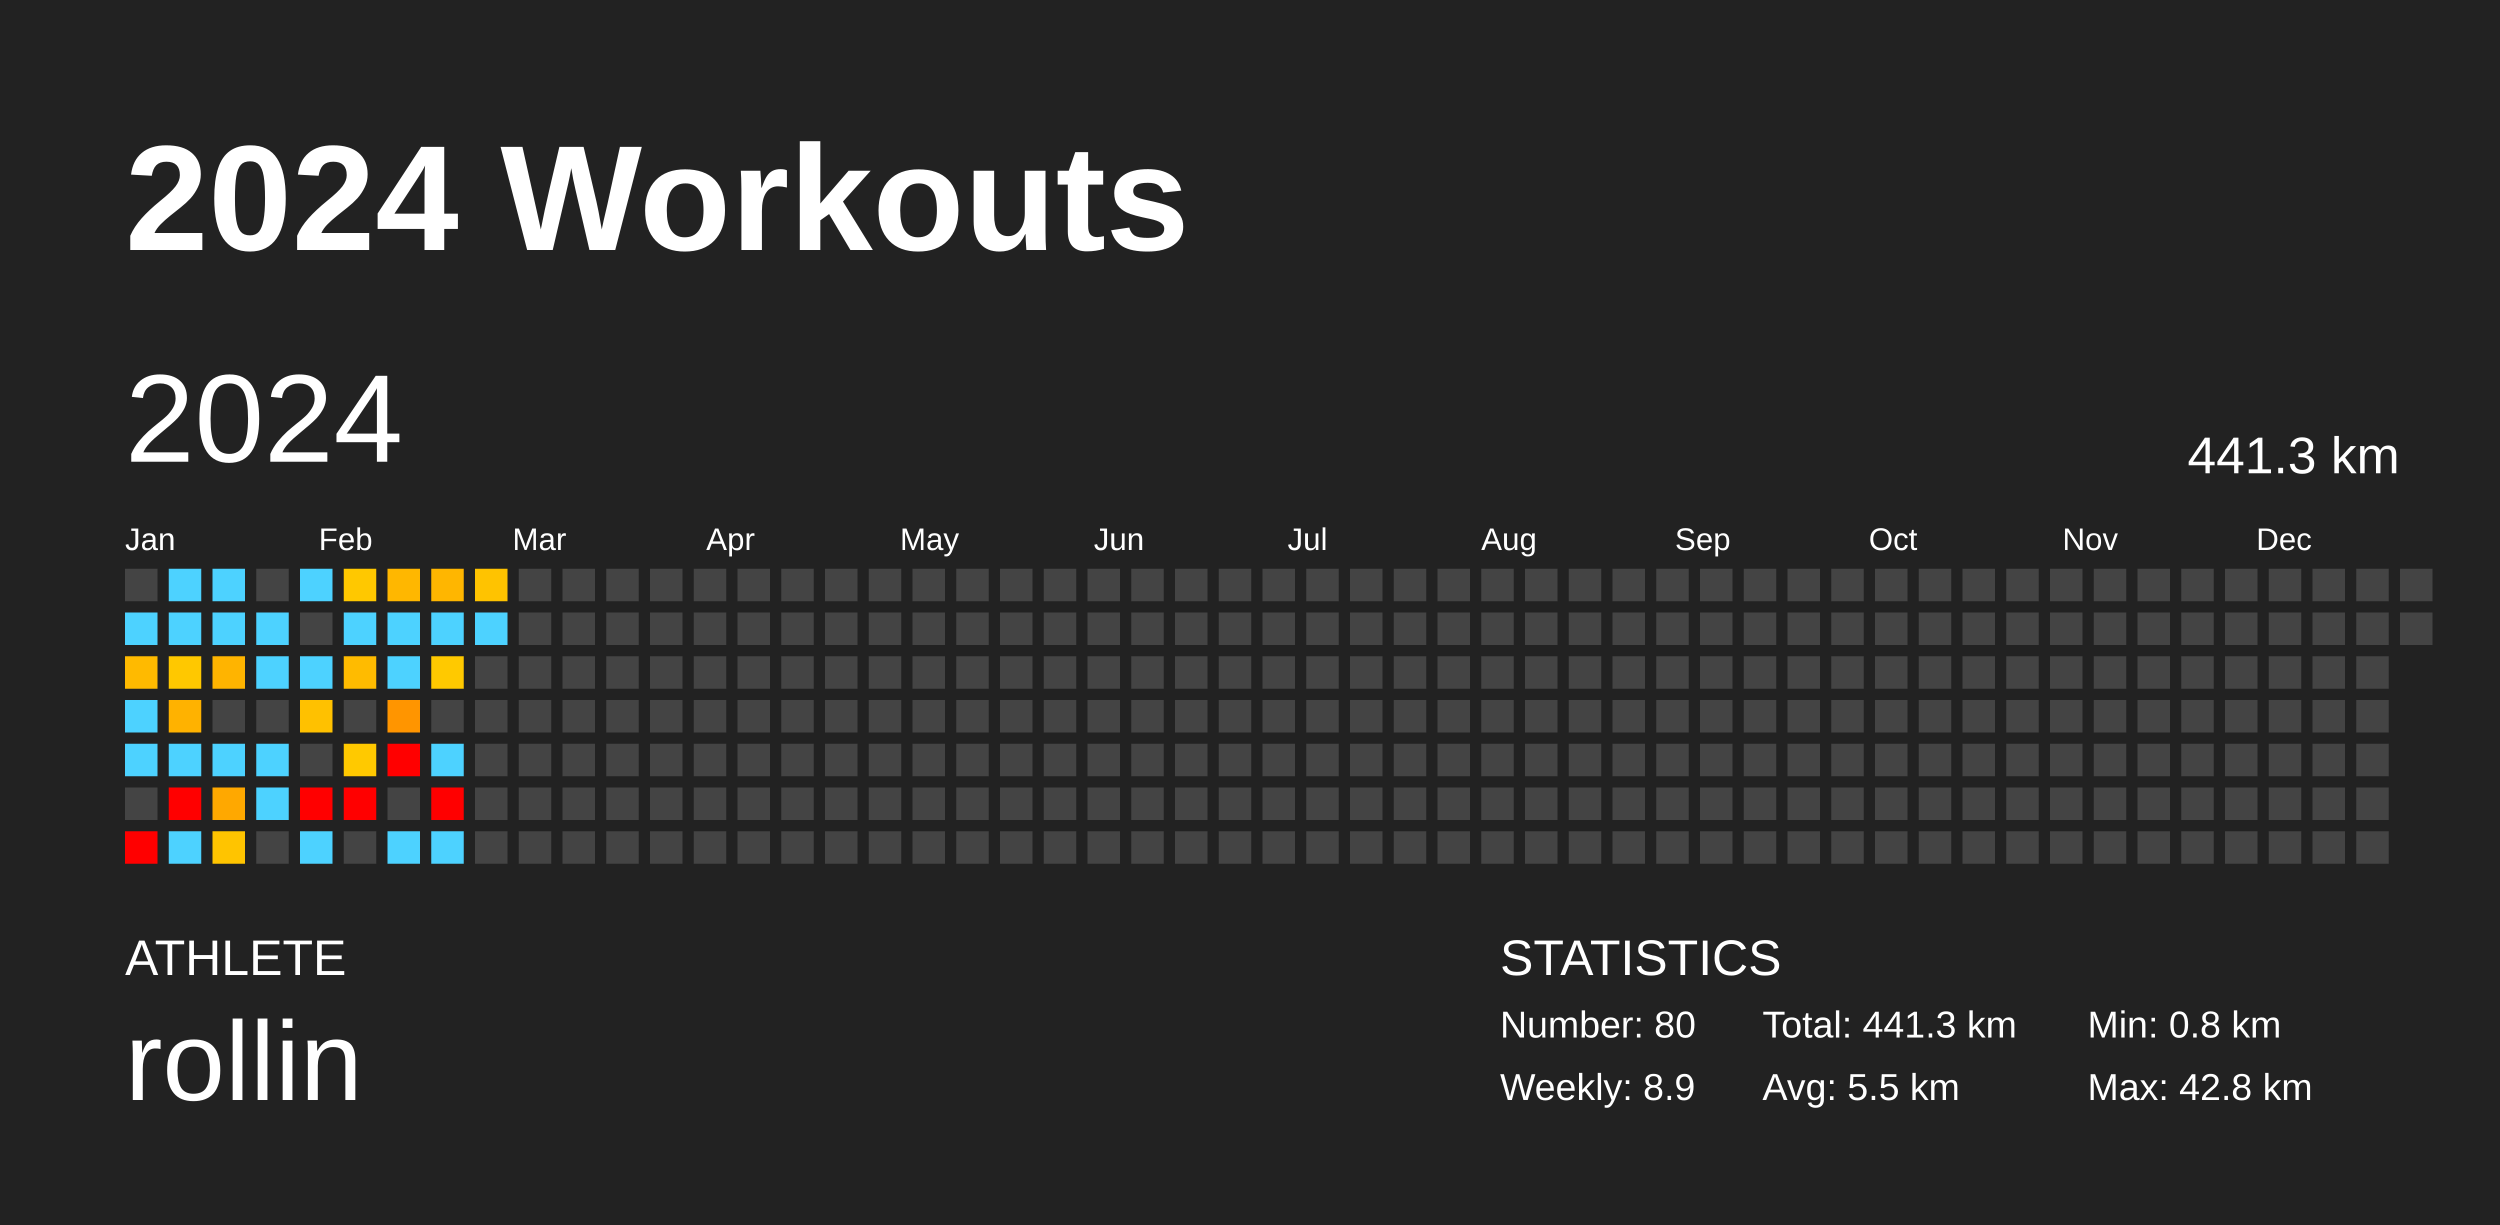
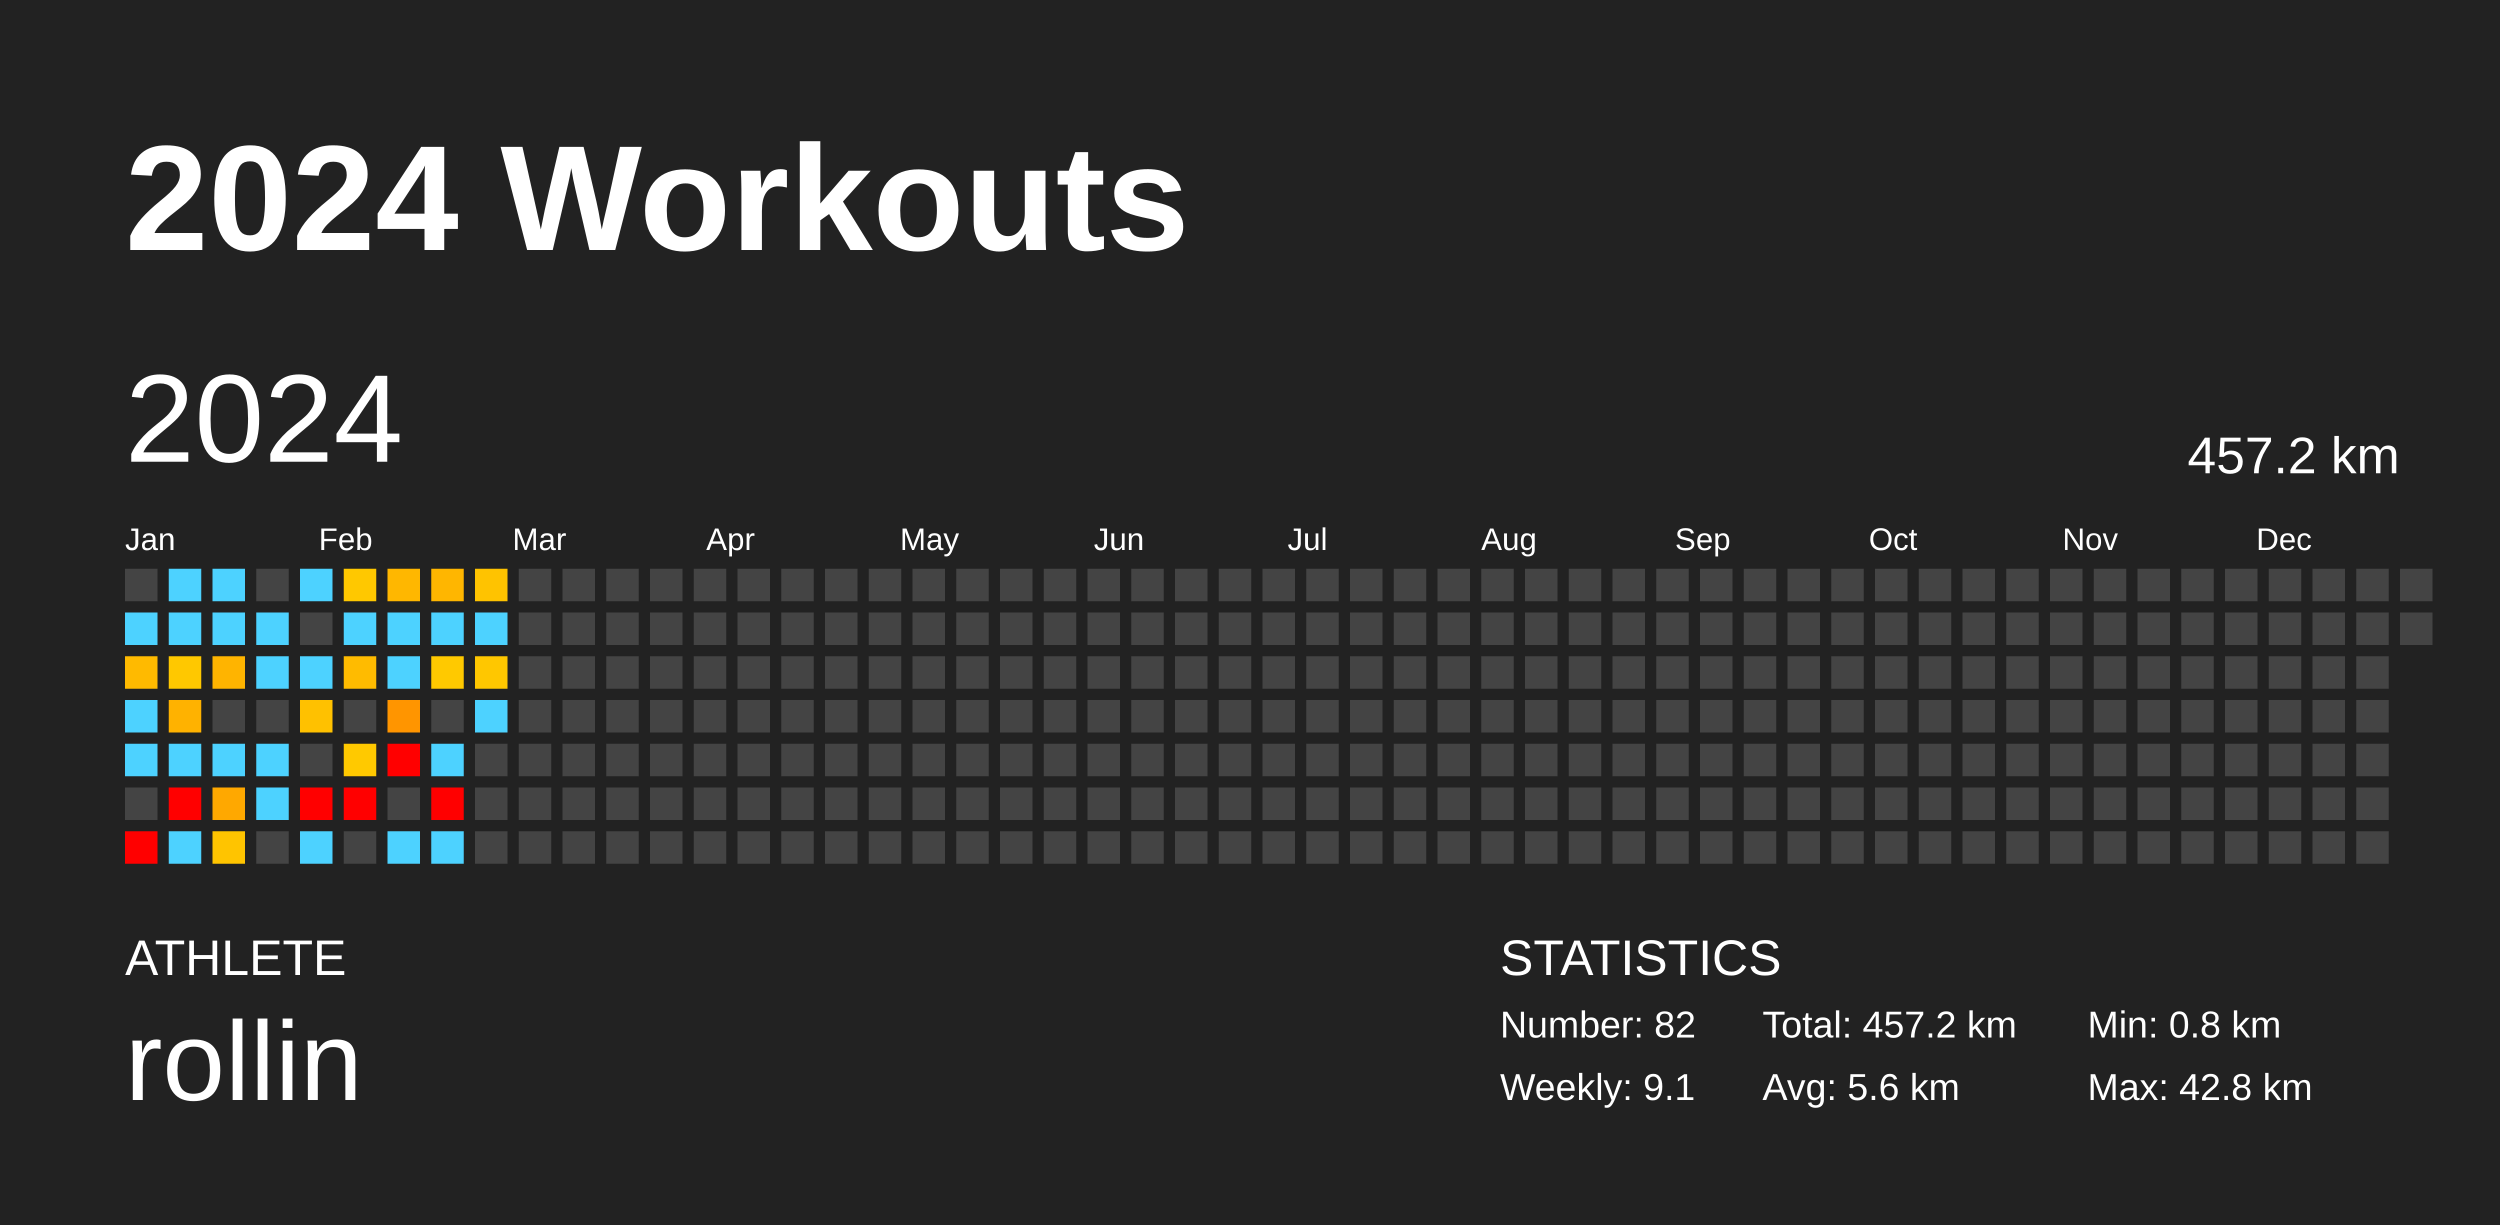
<svg xmlns="http://www.w3.org/2000/svg" baseProfile="full" height="98mm" version="1.1" viewBox="0,0,200,98" width="200mm">
  <defs />
  <rect fill="#222222" height="98" width="200" x="0" y="0" />
  <text fill="#FFFFFF" style="font-size:12px; font-family:Arial; font-weight:bold;" x="10" y="20">2024 Workouts</text>
  <text fill="#FFFFFF" style="font-size:4px; font-family:Arial" x="10" y="78">ATHLETE</text>
  <text fill="#FFFFFF" style="font-size:9px; font-family:Arial" x="10" y="88">rollin</text>
  <text fill="#FFFFFF" style="font-size:4px; font-family:Arial" x="120" y="78">STATISTICS</text>
-   <text fill="#FFFFFF" style="font-size:3px; font-family:Arial" x="120" y="83">Number: 80</text>
-   <text fill="#FFFFFF" style="font-size:3px; font-family:Arial" x="120" y="88">Weekly: 8.9</text>
-   <text fill="#FFFFFF" style="font-size:3px; font-family:Arial" x="141" y="83">Total: 441.3 km</text>
-   <text fill="#FFFFFF" style="font-size:3px; font-family:Arial" x="141" y="88">Avg: 5.5 km</text>
+   <text fill="#FFFFFF" style="font-size:3px; font-family:Arial" x="120" y="83">Number: 82</text>
+   <text fill="#FFFFFF" style="font-size:3px; font-family:Arial" x="120" y="88">Weekly: 9.1</text>
+   <text fill="#FFFFFF" style="font-size:3px; font-family:Arial" x="141" y="83">Total: 457.2 km</text>
+   <text fill="#FFFFFF" style="font-size:3px; font-family:Arial" x="141" y="88">Avg: 5.6 km</text>
  <text fill="#FFFFFF" style="font-size:3px; font-family:Arial" x="167" y="83">Min: 0.8 km</text>
  <text fill="#FFFFFF" style="font-size:3px; font-family:Arial" x="167" y="88">Max: 42.8 km</text>
  <text dominant-baseline="hanging" fill="#FFFFFF" style="font-size:10.0px; font-family:Arial;" x="10" y="30">2024</text>
-   <text dominant-baseline="hanging" fill="#FFFFFF" style="font-size:4.125px; font-family:Arial;" x="175" y="35">441.3 km</text>
+   <text dominant-baseline="hanging" fill="#FFFFFF" style="font-size:4.125px; font-family:Arial;" x="175" y="35">457.2 km</text>
  <text fill="#FFFFFF" style="font-size:2.5px; font-family:Arial" x="10.0" y="44">Jan</text>
  <text fill="#FFFFFF" style="font-size:2.5px; font-family:Arial" x="25.5" y="44">Feb</text>
  <text fill="#FFFFFF" style="font-size:2.5px; font-family:Arial" x="41.0" y="44">Mar</text>
  <text fill="#FFFFFF" style="font-size:2.5px; font-family:Arial" x="56.5" y="44">Apr</text>
  <text fill="#FFFFFF" style="font-size:2.5px; font-family:Arial" x="72.0" y="44">May</text>
  <text fill="#FFFFFF" style="font-size:2.5px; font-family:Arial" x="87.5" y="44">Jun</text>
  <text fill="#FFFFFF" style="font-size:2.5px; font-family:Arial" x="103.0" y="44">Jul</text>
  <text fill="#FFFFFF" style="font-size:2.5px; font-family:Arial" x="118.5" y="44">Aug</text>
  <text fill="#FFFFFF" style="font-size:2.5px; font-family:Arial" x="134.0" y="44">Sep</text>
  <text fill="#FFFFFF" style="font-size:2.5px; font-family:Arial" x="149.5" y="44">Oct</text>
  <text fill="#FFFFFF" style="font-size:2.5px; font-family:Arial" x="165.0" y="44">Nov</text>
  <text fill="#FFFFFF" style="font-size:2.5px; font-family:Arial" x="180.5" y="44">Dec</text>
  <rect fill="#444444" height="2.6" width="2.6" x="10.0" y="45.5" />
  <rect fill="#4dd2ff" height="2.6" width="2.6" x="10.0" y="49.0" />
  <rect fill="#ffba00" height="2.6" width="2.6" x="10.0" y="52.5" />
  <rect fill="#4dd2ff" height="2.6" width="2.6" x="10.0" y="56.0" />
  <rect fill="#4dd2ff" height="2.6" width="2.6" x="10.0" y="59.5" />
  <rect fill="#444444" height="2.6" width="2.6" x="10.0" y="63.0" />
  <rect fill="red" height="2.6" width="2.6" x="10.0" y="66.5" />
  <rect fill="#4dd2ff" height="2.6" width="2.6" x="13.5" y="45.5" />
  <rect fill="#4dd2ff" height="2.6" width="2.6" x="13.5" y="49.0" />
  <rect fill="#ffc800" height="2.6" width="2.6" x="13.5" y="52.5" />
  <rect fill="#ffb200" height="2.6" width="2.6" x="13.5" y="56.0" />
  <rect fill="#4dd2ff" height="2.6" width="2.6" x="13.5" y="59.5" />
  <rect fill="red" height="2.6" width="2.6" x="13.5" y="63.0" />
  <rect fill="#4dd2ff" height="2.6" width="2.6" x="13.5" y="66.5" />
  <rect fill="#4dd2ff" height="2.6" width="2.6" x="17.0" y="45.5" />
  <rect fill="#4dd2ff" height="2.6" width="2.6" x="17.0" y="49.0" />
  <rect fill="#ffb400" height="2.6" width="2.6" x="17.0" y="52.5" />
  <rect fill="#444444" height="2.6" width="2.6" x="17.0" y="56.0" />
  <rect fill="#4dd2ff" height="2.6" width="2.6" x="17.0" y="59.5" />
  <rect fill="#ffa800" height="2.6" width="2.6" x="17.0" y="63.0" />
  <rect fill="#ffc400" height="2.6" width="2.6" x="17.0" y="66.5" />
  <rect fill="#444444" height="2.6" width="2.6" x="20.5" y="45.5" />
  <rect fill="#4dd2ff" height="2.6" width="2.6" x="20.5" y="49.0" />
  <rect fill="#4dd2ff" height="2.6" width="2.6" x="20.5" y="52.5" />
  <rect fill="#444444" height="2.6" width="2.6" x="20.5" y="56.0" />
  <rect fill="#4dd2ff" height="2.6" width="2.6" x="20.5" y="59.5" />
  <rect fill="#4dd2ff" height="2.6" width="2.6" x="20.5" y="63.0" />
  <rect fill="#444444" height="2.6" width="2.6" x="20.5" y="66.5" />
  <rect fill="#4dd2ff" height="2.6" width="2.6" x="24.0" y="45.5" />
  <rect fill="#444444" height="2.6" width="2.6" x="24.0" y="49.0" />
  <rect fill="#4dd2ff" height="2.6" width="2.6" x="24.0" y="52.5" />
  <rect fill="#ffc100" height="2.6" width="2.6" x="24.0" y="56.0" />
  <rect fill="#444444" height="2.6" width="2.6" x="24.0" y="59.5" />
  <rect fill="red" height="2.6" width="2.6" x="24.0" y="63.0" />
  <rect fill="#4dd2ff" height="2.6" width="2.6" x="24.0" y="66.5" />
  <rect fill="#ffc800" height="2.6" width="2.6" x="27.5" y="45.5" />
  <rect fill="#4dd2ff" height="2.6" width="2.6" x="27.5" y="49.0" />
  <rect fill="#ffbb00" height="2.6" width="2.6" x="27.5" y="52.5" />
  <rect fill="#444444" height="2.6" width="2.6" x="27.5" y="56.0" />
  <rect fill="#ffc900" height="2.6" width="2.6" x="27.5" y="59.5" />
  <rect fill="red" height="2.6" width="2.6" x="27.5" y="63.0" />
  <rect fill="#444444" height="2.6" width="2.6" x="27.5" y="66.5" />
  <rect fill="#ffb700" height="2.6" width="2.6" x="31.0" y="45.5" />
  <rect fill="#4dd2ff" height="2.6" width="2.6" x="31.0" y="49.0" />
  <rect fill="#4dd2ff" height="2.6" width="2.6" x="31.0" y="52.5" />
  <rect fill="#ff9500" height="2.6" width="2.6" x="31.0" y="56.0" />
  <rect fill="red" height="2.6" width="2.6" x="31.0" y="59.5" />
  <rect fill="#444444" height="2.6" width="2.6" x="31.0" y="63.0" />
  <rect fill="#4dd2ff" height="2.6" width="2.6" x="31.0" y="66.5" />
  <rect fill="#ffb600" height="2.6" width="2.6" x="34.5" y="45.5" />
  <rect fill="#4dd2ff" height="2.6" width="2.6" x="34.5" y="49.0" />
  <rect fill="#ffc900" height="2.6" width="2.6" x="34.5" y="52.5" />
  <rect fill="#444444" height="2.6" width="2.6" x="34.5" y="56.0" />
  <rect fill="#4dd2ff" height="2.6" width="2.6" x="34.5" y="59.5" />
  <rect fill="red" height="2.6" width="2.6" x="34.5" y="63.0" />
  <rect fill="#4dd2ff" height="2.6" width="2.6" x="34.5" y="66.5" />
  <rect fill="#ffc300" height="2.6" width="2.6" x="38.0" y="45.5" />
  <rect fill="#4dd2ff" height="2.6" width="2.6" x="38.0" y="49.0" />
-   <rect fill="#444444" height="2.6" width="2.6" x="38.0" y="52.5" />
-   <rect fill="#444444" height="2.6" width="2.6" x="38.0" y="56.0" />
+   <rect fill="#ffc700" height="2.6" width="2.6" x="38.0" y="52.5" />
+   <rect fill="#4dd2ff" height="2.6" width="2.6" x="38.0" y="56.0" />
  <rect fill="#444444" height="2.6" width="2.6" x="38.0" y="59.5" />
  <rect fill="#444444" height="2.6" width="2.6" x="38.0" y="63.0" />
  <rect fill="#444444" height="2.6" width="2.6" x="38.0" y="66.5" />
  <rect fill="#444444" height="2.6" width="2.6" x="41.5" y="45.5" />
  <rect fill="#444444" height="2.6" width="2.6" x="41.5" y="49.0" />
  <rect fill="#444444" height="2.6" width="2.6" x="41.5" y="52.5" />
  <rect fill="#444444" height="2.6" width="2.6" x="41.5" y="56.0" />
  <rect fill="#444444" height="2.6" width="2.6" x="41.5" y="59.5" />
  <rect fill="#444444" height="2.6" width="2.6" x="41.5" y="63.0" />
  <rect fill="#444444" height="2.6" width="2.6" x="41.5" y="66.5" />
  <rect fill="#444444" height="2.6" width="2.6" x="45.0" y="45.5" />
  <rect fill="#444444" height="2.6" width="2.6" x="45.0" y="49.0" />
  <rect fill="#444444" height="2.6" width="2.6" x="45.0" y="52.5" />
  <rect fill="#444444" height="2.6" width="2.6" x="45.0" y="56.0" />
  <rect fill="#444444" height="2.6" width="2.6" x="45.0" y="59.5" />
  <rect fill="#444444" height="2.6" width="2.6" x="45.0" y="63.0" />
  <rect fill="#444444" height="2.6" width="2.6" x="45.0" y="66.5" />
  <rect fill="#444444" height="2.6" width="2.6" x="48.5" y="45.5" />
  <rect fill="#444444" height="2.6" width="2.6" x="48.5" y="49.0" />
  <rect fill="#444444" height="2.6" width="2.6" x="48.5" y="52.5" />
  <rect fill="#444444" height="2.6" width="2.6" x="48.5" y="56.0" />
  <rect fill="#444444" height="2.6" width="2.6" x="48.5" y="59.5" />
  <rect fill="#444444" height="2.6" width="2.6" x="48.5" y="63.0" />
  <rect fill="#444444" height="2.6" width="2.6" x="48.5" y="66.5" />
  <rect fill="#444444" height="2.6" width="2.6" x="52.0" y="45.5" />
  <rect fill="#444444" height="2.6" width="2.6" x="52.0" y="49.0" />
  <rect fill="#444444" height="2.6" width="2.6" x="52.0" y="52.5" />
  <rect fill="#444444" height="2.6" width="2.6" x="52.0" y="56.0" />
  <rect fill="#444444" height="2.6" width="2.6" x="52.0" y="59.5" />
  <rect fill="#444444" height="2.6" width="2.6" x="52.0" y="63.0" />
  <rect fill="#444444" height="2.6" width="2.6" x="52.0" y="66.5" />
  <rect fill="#444444" height="2.6" width="2.6" x="55.5" y="45.5" />
  <rect fill="#444444" height="2.6" width="2.6" x="55.5" y="49.0" />
  <rect fill="#444444" height="2.6" width="2.6" x="55.5" y="52.5" />
  <rect fill="#444444" height="2.6" width="2.6" x="55.5" y="56.0" />
  <rect fill="#444444" height="2.6" width="2.6" x="55.5" y="59.5" />
  <rect fill="#444444" height="2.6" width="2.6" x="55.5" y="63.0" />
  <rect fill="#444444" height="2.6" width="2.6" x="55.5" y="66.5" />
  <rect fill="#444444" height="2.6" width="2.6" x="59.0" y="45.5" />
  <rect fill="#444444" height="2.6" width="2.6" x="59.0" y="49.0" />
  <rect fill="#444444" height="2.6" width="2.6" x="59.0" y="52.5" />
  <rect fill="#444444" height="2.6" width="2.6" x="59.0" y="56.0" />
  <rect fill="#444444" height="2.6" width="2.6" x="59.0" y="59.5" />
  <rect fill="#444444" height="2.6" width="2.6" x="59.0" y="63.0" />
  <rect fill="#444444" height="2.6" width="2.6" x="59.0" y="66.5" />
  <rect fill="#444444" height="2.6" width="2.6" x="62.5" y="45.5" />
  <rect fill="#444444" height="2.6" width="2.6" x="62.5" y="49.0" />
  <rect fill="#444444" height="2.6" width="2.6" x="62.5" y="52.5" />
  <rect fill="#444444" height="2.6" width="2.6" x="62.5" y="56.0" />
  <rect fill="#444444" height="2.6" width="2.6" x="62.5" y="59.5" />
  <rect fill="#444444" height="2.6" width="2.6" x="62.5" y="63.0" />
  <rect fill="#444444" height="2.6" width="2.6" x="62.5" y="66.5" />
  <rect fill="#444444" height="2.6" width="2.6" x="66.0" y="45.5" />
  <rect fill="#444444" height="2.6" width="2.6" x="66.0" y="49.0" />
  <rect fill="#444444" height="2.6" width="2.6" x="66.0" y="52.5" />
  <rect fill="#444444" height="2.6" width="2.6" x="66.0" y="56.0" />
  <rect fill="#444444" height="2.6" width="2.6" x="66.0" y="59.5" />
  <rect fill="#444444" height="2.6" width="2.6" x="66.0" y="63.0" />
  <rect fill="#444444" height="2.6" width="2.6" x="66.0" y="66.5" />
  <rect fill="#444444" height="2.6" width="2.6" x="69.5" y="45.5" />
  <rect fill="#444444" height="2.6" width="2.6" x="69.5" y="49.0" />
  <rect fill="#444444" height="2.6" width="2.6" x="69.5" y="52.5" />
  <rect fill="#444444" height="2.6" width="2.6" x="69.5" y="56.0" />
  <rect fill="#444444" height="2.6" width="2.6" x="69.5" y="59.5" />
  <rect fill="#444444" height="2.6" width="2.6" x="69.5" y="63.0" />
  <rect fill="#444444" height="2.6" width="2.6" x="69.5" y="66.5" />
  <rect fill="#444444" height="2.6" width="2.6" x="73.0" y="45.5" />
  <rect fill="#444444" height="2.6" width="2.6" x="73.0" y="49.0" />
  <rect fill="#444444" height="2.6" width="2.6" x="73.0" y="52.5" />
  <rect fill="#444444" height="2.6" width="2.6" x="73.0" y="56.0" />
  <rect fill="#444444" height="2.6" width="2.6" x="73.0" y="59.5" />
  <rect fill="#444444" height="2.6" width="2.6" x="73.0" y="63.0" />
  <rect fill="#444444" height="2.6" width="2.6" x="73.0" y="66.5" />
  <rect fill="#444444" height="2.6" width="2.6" x="76.5" y="45.5" />
  <rect fill="#444444" height="2.6" width="2.6" x="76.5" y="49.0" />
  <rect fill="#444444" height="2.6" width="2.6" x="76.5" y="52.5" />
  <rect fill="#444444" height="2.6" width="2.6" x="76.5" y="56.0" />
  <rect fill="#444444" height="2.6" width="2.6" x="76.5" y="59.5" />
  <rect fill="#444444" height="2.6" width="2.6" x="76.5" y="63.0" />
  <rect fill="#444444" height="2.6" width="2.6" x="76.5" y="66.5" />
  <rect fill="#444444" height="2.6" width="2.6" x="80.0" y="45.5" />
  <rect fill="#444444" height="2.6" width="2.6" x="80.0" y="49.0" />
  <rect fill="#444444" height="2.6" width="2.6" x="80.0" y="52.5" />
  <rect fill="#444444" height="2.6" width="2.6" x="80.0" y="56.0" />
  <rect fill="#444444" height="2.6" width="2.6" x="80.0" y="59.5" />
  <rect fill="#444444" height="2.6" width="2.6" x="80.0" y="63.0" />
  <rect fill="#444444" height="2.6" width="2.6" x="80.0" y="66.5" />
  <rect fill="#444444" height="2.6" width="2.6" x="83.5" y="45.5" />
  <rect fill="#444444" height="2.6" width="2.6" x="83.5" y="49.0" />
  <rect fill="#444444" height="2.6" width="2.6" x="83.5" y="52.5" />
  <rect fill="#444444" height="2.6" width="2.6" x="83.5" y="56.0" />
  <rect fill="#444444" height="2.6" width="2.6" x="83.5" y="59.5" />
  <rect fill="#444444" height="2.6" width="2.6" x="83.5" y="63.0" />
  <rect fill="#444444" height="2.6" width="2.6" x="83.5" y="66.5" />
  <rect fill="#444444" height="2.6" width="2.6" x="87.0" y="45.5" />
  <rect fill="#444444" height="2.6" width="2.6" x="87.0" y="49.0" />
  <rect fill="#444444" height="2.6" width="2.6" x="87.0" y="52.5" />
  <rect fill="#444444" height="2.6" width="2.6" x="87.0" y="56.0" />
  <rect fill="#444444" height="2.6" width="2.6" x="87.0" y="59.5" />
  <rect fill="#444444" height="2.6" width="2.6" x="87.0" y="63.0" />
  <rect fill="#444444" height="2.6" width="2.6" x="87.0" y="66.5" />
  <rect fill="#444444" height="2.6" width="2.6" x="90.5" y="45.5" />
  <rect fill="#444444" height="2.6" width="2.6" x="90.5" y="49.0" />
  <rect fill="#444444" height="2.6" width="2.6" x="90.5" y="52.5" />
  <rect fill="#444444" height="2.6" width="2.6" x="90.5" y="56.0" />
  <rect fill="#444444" height="2.6" width="2.6" x="90.5" y="59.5" />
  <rect fill="#444444" height="2.6" width="2.6" x="90.5" y="63.0" />
  <rect fill="#444444" height="2.6" width="2.6" x="90.5" y="66.5" />
  <rect fill="#444444" height="2.6" width="2.6" x="94.0" y="45.5" />
  <rect fill="#444444" height="2.6" width="2.6" x="94.0" y="49.0" />
  <rect fill="#444444" height="2.6" width="2.6" x="94.0" y="52.5" />
  <rect fill="#444444" height="2.6" width="2.6" x="94.0" y="56.0" />
  <rect fill="#444444" height="2.6" width="2.6" x="94.0" y="59.5" />
  <rect fill="#444444" height="2.6" width="2.6" x="94.0" y="63.0" />
  <rect fill="#444444" height="2.6" width="2.6" x="94.0" y="66.5" />
  <rect fill="#444444" height="2.6" width="2.6" x="97.5" y="45.5" />
  <rect fill="#444444" height="2.6" width="2.6" x="97.5" y="49.0" />
  <rect fill="#444444" height="2.6" width="2.6" x="97.5" y="52.5" />
  <rect fill="#444444" height="2.6" width="2.6" x="97.5" y="56.0" />
  <rect fill="#444444" height="2.6" width="2.6" x="97.5" y="59.5" />
  <rect fill="#444444" height="2.6" width="2.6" x="97.5" y="63.0" />
  <rect fill="#444444" height="2.6" width="2.6" x="97.5" y="66.5" />
  <rect fill="#444444" height="2.6" width="2.6" x="101.0" y="45.5" />
  <rect fill="#444444" height="2.6" width="2.6" x="101.0" y="49.0" />
  <rect fill="#444444" height="2.6" width="2.6" x="101.0" y="52.5" />
  <rect fill="#444444" height="2.6" width="2.6" x="101.0" y="56.0" />
  <rect fill="#444444" height="2.6" width="2.6" x="101.0" y="59.5" />
  <rect fill="#444444" height="2.6" width="2.6" x="101.0" y="63.0" />
  <rect fill="#444444" height="2.6" width="2.6" x="101.0" y="66.5" />
  <rect fill="#444444" height="2.6" width="2.6" x="104.5" y="45.5" />
  <rect fill="#444444" height="2.6" width="2.6" x="104.5" y="49.0" />
  <rect fill="#444444" height="2.6" width="2.6" x="104.5" y="52.5" />
  <rect fill="#444444" height="2.6" width="2.6" x="104.5" y="56.0" />
  <rect fill="#444444" height="2.6" width="2.6" x="104.5" y="59.5" />
  <rect fill="#444444" height="2.6" width="2.6" x="104.5" y="63.0" />
  <rect fill="#444444" height="2.6" width="2.6" x="104.5" y="66.5" />
  <rect fill="#444444" height="2.6" width="2.6" x="108.0" y="45.5" />
  <rect fill="#444444" height="2.6" width="2.6" x="108.0" y="49.0" />
  <rect fill="#444444" height="2.6" width="2.6" x="108.0" y="52.5" />
  <rect fill="#444444" height="2.6" width="2.6" x="108.0" y="56.0" />
  <rect fill="#444444" height="2.6" width="2.6" x="108.0" y="59.5" />
  <rect fill="#444444" height="2.6" width="2.6" x="108.0" y="63.0" />
  <rect fill="#444444" height="2.6" width="2.6" x="108.0" y="66.5" />
  <rect fill="#444444" height="2.6" width="2.6" x="111.5" y="45.5" />
  <rect fill="#444444" height="2.6" width="2.6" x="111.5" y="49.0" />
  <rect fill="#444444" height="2.6" width="2.6" x="111.5" y="52.5" />
  <rect fill="#444444" height="2.6" width="2.6" x="111.5" y="56.0" />
  <rect fill="#444444" height="2.6" width="2.6" x="111.5" y="59.5" />
  <rect fill="#444444" height="2.6" width="2.6" x="111.5" y="63.0" />
  <rect fill="#444444" height="2.6" width="2.6" x="111.5" y="66.5" />
  <rect fill="#444444" height="2.6" width="2.6" x="115.0" y="45.5" />
  <rect fill="#444444" height="2.6" width="2.6" x="115.0" y="49.0" />
  <rect fill="#444444" height="2.6" width="2.6" x="115.0" y="52.5" />
  <rect fill="#444444" height="2.6" width="2.6" x="115.0" y="56.0" />
  <rect fill="#444444" height="2.6" width="2.6" x="115.0" y="59.5" />
  <rect fill="#444444" height="2.6" width="2.6" x="115.0" y="63.0" />
  <rect fill="#444444" height="2.6" width="2.6" x="115.0" y="66.5" />
  <rect fill="#444444" height="2.6" width="2.6" x="118.5" y="45.5" />
  <rect fill="#444444" height="2.6" width="2.6" x="118.5" y="49.0" />
  <rect fill="#444444" height="2.6" width="2.6" x="118.5" y="52.5" />
  <rect fill="#444444" height="2.6" width="2.6" x="118.5" y="56.0" />
  <rect fill="#444444" height="2.6" width="2.6" x="118.5" y="59.5" />
  <rect fill="#444444" height="2.6" width="2.6" x="118.5" y="63.0" />
  <rect fill="#444444" height="2.6" width="2.6" x="118.5" y="66.5" />
  <rect fill="#444444" height="2.6" width="2.6" x="122.0" y="45.5" />
  <rect fill="#444444" height="2.6" width="2.6" x="122.0" y="49.0" />
  <rect fill="#444444" height="2.6" width="2.6" x="122.0" y="52.5" />
  <rect fill="#444444" height="2.6" width="2.6" x="122.0" y="56.0" />
  <rect fill="#444444" height="2.6" width="2.6" x="122.0" y="59.5" />
  <rect fill="#444444" height="2.6" width="2.6" x="122.0" y="63.0" />
  <rect fill="#444444" height="2.6" width="2.6" x="122.0" y="66.5" />
  <rect fill="#444444" height="2.6" width="2.6" x="125.5" y="45.5" />
  <rect fill="#444444" height="2.6" width="2.6" x="125.5" y="49.0" />
  <rect fill="#444444" height="2.6" width="2.6" x="125.5" y="52.5" />
  <rect fill="#444444" height="2.6" width="2.6" x="125.5" y="56.0" />
  <rect fill="#444444" height="2.6" width="2.6" x="125.5" y="59.5" />
  <rect fill="#444444" height="2.6" width="2.6" x="125.5" y="63.0" />
  <rect fill="#444444" height="2.6" width="2.6" x="125.5" y="66.5" />
  <rect fill="#444444" height="2.6" width="2.6" x="129.0" y="45.5" />
  <rect fill="#444444" height="2.6" width="2.6" x="129.0" y="49.0" />
  <rect fill="#444444" height="2.6" width="2.6" x="129.0" y="52.5" />
  <rect fill="#444444" height="2.6" width="2.6" x="129.0" y="56.0" />
  <rect fill="#444444" height="2.6" width="2.6" x="129.0" y="59.5" />
  <rect fill="#444444" height="2.6" width="2.6" x="129.0" y="63.0" />
  <rect fill="#444444" height="2.6" width="2.6" x="129.0" y="66.5" />
  <rect fill="#444444" height="2.6" width="2.6" x="132.5" y="45.5" />
  <rect fill="#444444" height="2.6" width="2.6" x="132.5" y="49.0" />
  <rect fill="#444444" height="2.6" width="2.6" x="132.5" y="52.5" />
  <rect fill="#444444" height="2.6" width="2.6" x="132.5" y="56.0" />
  <rect fill="#444444" height="2.6" width="2.6" x="132.5" y="59.5" />
  <rect fill="#444444" height="2.6" width="2.6" x="132.5" y="63.0" />
  <rect fill="#444444" height="2.6" width="2.6" x="132.5" y="66.5" />
  <rect fill="#444444" height="2.6" width="2.6" x="136.0" y="45.5" />
  <rect fill="#444444" height="2.6" width="2.6" x="136.0" y="49.0" />
  <rect fill="#444444" height="2.6" width="2.6" x="136.0" y="52.5" />
  <rect fill="#444444" height="2.6" width="2.6" x="136.0" y="56.0" />
  <rect fill="#444444" height="2.6" width="2.6" x="136.0" y="59.5" />
  <rect fill="#444444" height="2.6" width="2.6" x="136.0" y="63.0" />
  <rect fill="#444444" height="2.6" width="2.6" x="136.0" y="66.5" />
  <rect fill="#444444" height="2.6" width="2.6" x="139.5" y="45.5" />
  <rect fill="#444444" height="2.6" width="2.6" x="139.5" y="49.0" />
  <rect fill="#444444" height="2.6" width="2.6" x="139.5" y="52.5" />
  <rect fill="#444444" height="2.6" width="2.6" x="139.5" y="56.0" />
  <rect fill="#444444" height="2.6" width="2.6" x="139.5" y="59.5" />
  <rect fill="#444444" height="2.6" width="2.6" x="139.5" y="63.0" />
  <rect fill="#444444" height="2.6" width="2.6" x="139.5" y="66.5" />
  <rect fill="#444444" height="2.6" width="2.6" x="143.0" y="45.5" />
  <rect fill="#444444" height="2.6" width="2.6" x="143.0" y="49.0" />
  <rect fill="#444444" height="2.6" width="2.6" x="143.0" y="52.5" />
  <rect fill="#444444" height="2.6" width="2.6" x="143.0" y="56.0" />
  <rect fill="#444444" height="2.6" width="2.6" x="143.0" y="59.5" />
  <rect fill="#444444" height="2.6" width="2.6" x="143.0" y="63.0" />
  <rect fill="#444444" height="2.6" width="2.6" x="143.0" y="66.5" />
  <rect fill="#444444" height="2.6" width="2.6" x="146.5" y="45.5" />
  <rect fill="#444444" height="2.6" width="2.6" x="146.5" y="49.0" />
  <rect fill="#444444" height="2.6" width="2.6" x="146.5" y="52.5" />
  <rect fill="#444444" height="2.6" width="2.6" x="146.5" y="56.0" />
  <rect fill="#444444" height="2.6" width="2.6" x="146.5" y="59.5" />
  <rect fill="#444444" height="2.6" width="2.6" x="146.5" y="63.0" />
  <rect fill="#444444" height="2.6" width="2.6" x="146.5" y="66.5" />
  <rect fill="#444444" height="2.6" width="2.6" x="150.0" y="45.5" />
  <rect fill="#444444" height="2.6" width="2.6" x="150.0" y="49.0" />
  <rect fill="#444444" height="2.6" width="2.6" x="150.0" y="52.5" />
  <rect fill="#444444" height="2.6" width="2.6" x="150.0" y="56.0" />
  <rect fill="#444444" height="2.6" width="2.6" x="150.0" y="59.5" />
  <rect fill="#444444" height="2.6" width="2.6" x="150.0" y="63.0" />
  <rect fill="#444444" height="2.6" width="2.6" x="150.0" y="66.5" />
  <rect fill="#444444" height="2.6" width="2.6" x="153.5" y="45.5" />
  <rect fill="#444444" height="2.6" width="2.6" x="153.5" y="49.0" />
  <rect fill="#444444" height="2.6" width="2.6" x="153.5" y="52.5" />
  <rect fill="#444444" height="2.6" width="2.6" x="153.5" y="56.0" />
  <rect fill="#444444" height="2.6" width="2.6" x="153.5" y="59.5" />
  <rect fill="#444444" height="2.6" width="2.6" x="153.5" y="63.0" />
  <rect fill="#444444" height="2.6" width="2.6" x="153.5" y="66.5" />
  <rect fill="#444444" height="2.6" width="2.6" x="157.0" y="45.5" />
  <rect fill="#444444" height="2.6" width="2.6" x="157.0" y="49.0" />
  <rect fill="#444444" height="2.6" width="2.6" x="157.0" y="52.5" />
  <rect fill="#444444" height="2.6" width="2.6" x="157.0" y="56.0" />
  <rect fill="#444444" height="2.6" width="2.6" x="157.0" y="59.5" />
  <rect fill="#444444" height="2.6" width="2.6" x="157.0" y="63.0" />
  <rect fill="#444444" height="2.6" width="2.6" x="157.0" y="66.5" />
  <rect fill="#444444" height="2.6" width="2.6" x="160.5" y="45.5" />
  <rect fill="#444444" height="2.6" width="2.6" x="160.5" y="49.0" />
  <rect fill="#444444" height="2.6" width="2.6" x="160.5" y="52.5" />
  <rect fill="#444444" height="2.6" width="2.6" x="160.5" y="56.0" />
  <rect fill="#444444" height="2.6" width="2.6" x="160.5" y="59.5" />
  <rect fill="#444444" height="2.6" width="2.6" x="160.5" y="63.0" />
  <rect fill="#444444" height="2.6" width="2.6" x="160.5" y="66.5" />
  <rect fill="#444444" height="2.6" width="2.6" x="164.0" y="45.5" />
  <rect fill="#444444" height="2.6" width="2.6" x="164.0" y="49.0" />
  <rect fill="#444444" height="2.6" width="2.6" x="164.0" y="52.5" />
  <rect fill="#444444" height="2.6" width="2.6" x="164.0" y="56.0" />
  <rect fill="#444444" height="2.6" width="2.6" x="164.0" y="59.5" />
  <rect fill="#444444" height="2.6" width="2.6" x="164.0" y="63.0" />
  <rect fill="#444444" height="2.6" width="2.6" x="164.0" y="66.5" />
  <rect fill="#444444" height="2.6" width="2.6" x="167.5" y="45.5" />
  <rect fill="#444444" height="2.6" width="2.6" x="167.5" y="49.0" />
  <rect fill="#444444" height="2.6" width="2.6" x="167.5" y="52.5" />
  <rect fill="#444444" height="2.6" width="2.6" x="167.5" y="56.0" />
  <rect fill="#444444" height="2.6" width="2.6" x="167.5" y="59.5" />
  <rect fill="#444444" height="2.6" width="2.6" x="167.5" y="63.0" />
  <rect fill="#444444" height="2.6" width="2.6" x="167.5" y="66.5" />
  <rect fill="#444444" height="2.6" width="2.6" x="171.0" y="45.5" />
  <rect fill="#444444" height="2.6" width="2.6" x="171.0" y="49.0" />
  <rect fill="#444444" height="2.6" width="2.6" x="171.0" y="52.5" />
  <rect fill="#444444" height="2.6" width="2.6" x="171.0" y="56.0" />
  <rect fill="#444444" height="2.6" width="2.6" x="171.0" y="59.5" />
  <rect fill="#444444" height="2.6" width="2.6" x="171.0" y="63.0" />
  <rect fill="#444444" height="2.6" width="2.6" x="171.0" y="66.5" />
  <rect fill="#444444" height="2.6" width="2.6" x="174.5" y="45.5" />
  <rect fill="#444444" height="2.6" width="2.6" x="174.5" y="49.0" />
  <rect fill="#444444" height="2.6" width="2.6" x="174.5" y="52.5" />
  <rect fill="#444444" height="2.6" width="2.6" x="174.5" y="56.0" />
  <rect fill="#444444" height="2.6" width="2.6" x="174.5" y="59.5" />
  <rect fill="#444444" height="2.6" width="2.6" x="174.5" y="63.0" />
  <rect fill="#444444" height="2.6" width="2.6" x="174.5" y="66.5" />
  <rect fill="#444444" height="2.6" width="2.6" x="178.0" y="45.5" />
  <rect fill="#444444" height="2.6" width="2.6" x="178.0" y="49.0" />
  <rect fill="#444444" height="2.6" width="2.6" x="178.0" y="52.5" />
  <rect fill="#444444" height="2.6" width="2.6" x="178.0" y="56.0" />
  <rect fill="#444444" height="2.6" width="2.6" x="178.0" y="59.5" />
  <rect fill="#444444" height="2.6" width="2.6" x="178.0" y="63.0" />
  <rect fill="#444444" height="2.6" width="2.6" x="178.0" y="66.5" />
  <rect fill="#444444" height="2.6" width="2.6" x="181.5" y="45.5" />
  <rect fill="#444444" height="2.6" width="2.6" x="181.5" y="49.0" />
  <rect fill="#444444" height="2.6" width="2.6" x="181.5" y="52.5" />
  <rect fill="#444444" height="2.6" width="2.6" x="181.5" y="56.0" />
  <rect fill="#444444" height="2.6" width="2.6" x="181.5" y="59.5" />
  <rect fill="#444444" height="2.6" width="2.6" x="181.5" y="63.0" />
  <rect fill="#444444" height="2.6" width="2.6" x="181.5" y="66.5" />
  <rect fill="#444444" height="2.6" width="2.6" x="185.0" y="45.5" />
  <rect fill="#444444" height="2.6" width="2.6" x="185.0" y="49.0" />
  <rect fill="#444444" height="2.6" width="2.6" x="185.0" y="52.5" />
  <rect fill="#444444" height="2.6" width="2.6" x="185.0" y="56.0" />
  <rect fill="#444444" height="2.6" width="2.6" x="185.0" y="59.5" />
  <rect fill="#444444" height="2.6" width="2.6" x="185.0" y="63.0" />
  <rect fill="#444444" height="2.6" width="2.6" x="185.0" y="66.5" />
  <rect fill="#444444" height="2.6" width="2.6" x="188.5" y="45.5" />
  <rect fill="#444444" height="2.6" width="2.6" x="188.5" y="49.0" />
  <rect fill="#444444" height="2.6" width="2.6" x="188.5" y="52.5" />
  <rect fill="#444444" height="2.6" width="2.6" x="188.5" y="56.0" />
  <rect fill="#444444" height="2.6" width="2.6" x="188.5" y="59.5" />
  <rect fill="#444444" height="2.6" width="2.6" x="188.5" y="63.0" />
  <rect fill="#444444" height="2.6" width="2.6" x="188.5" y="66.5" />
  <rect fill="#444444" height="2.6" width="2.6" x="192.0" y="45.5" />
  <rect fill="#444444" height="2.6" width="2.6" x="192.0" y="49.0" />
</svg>
